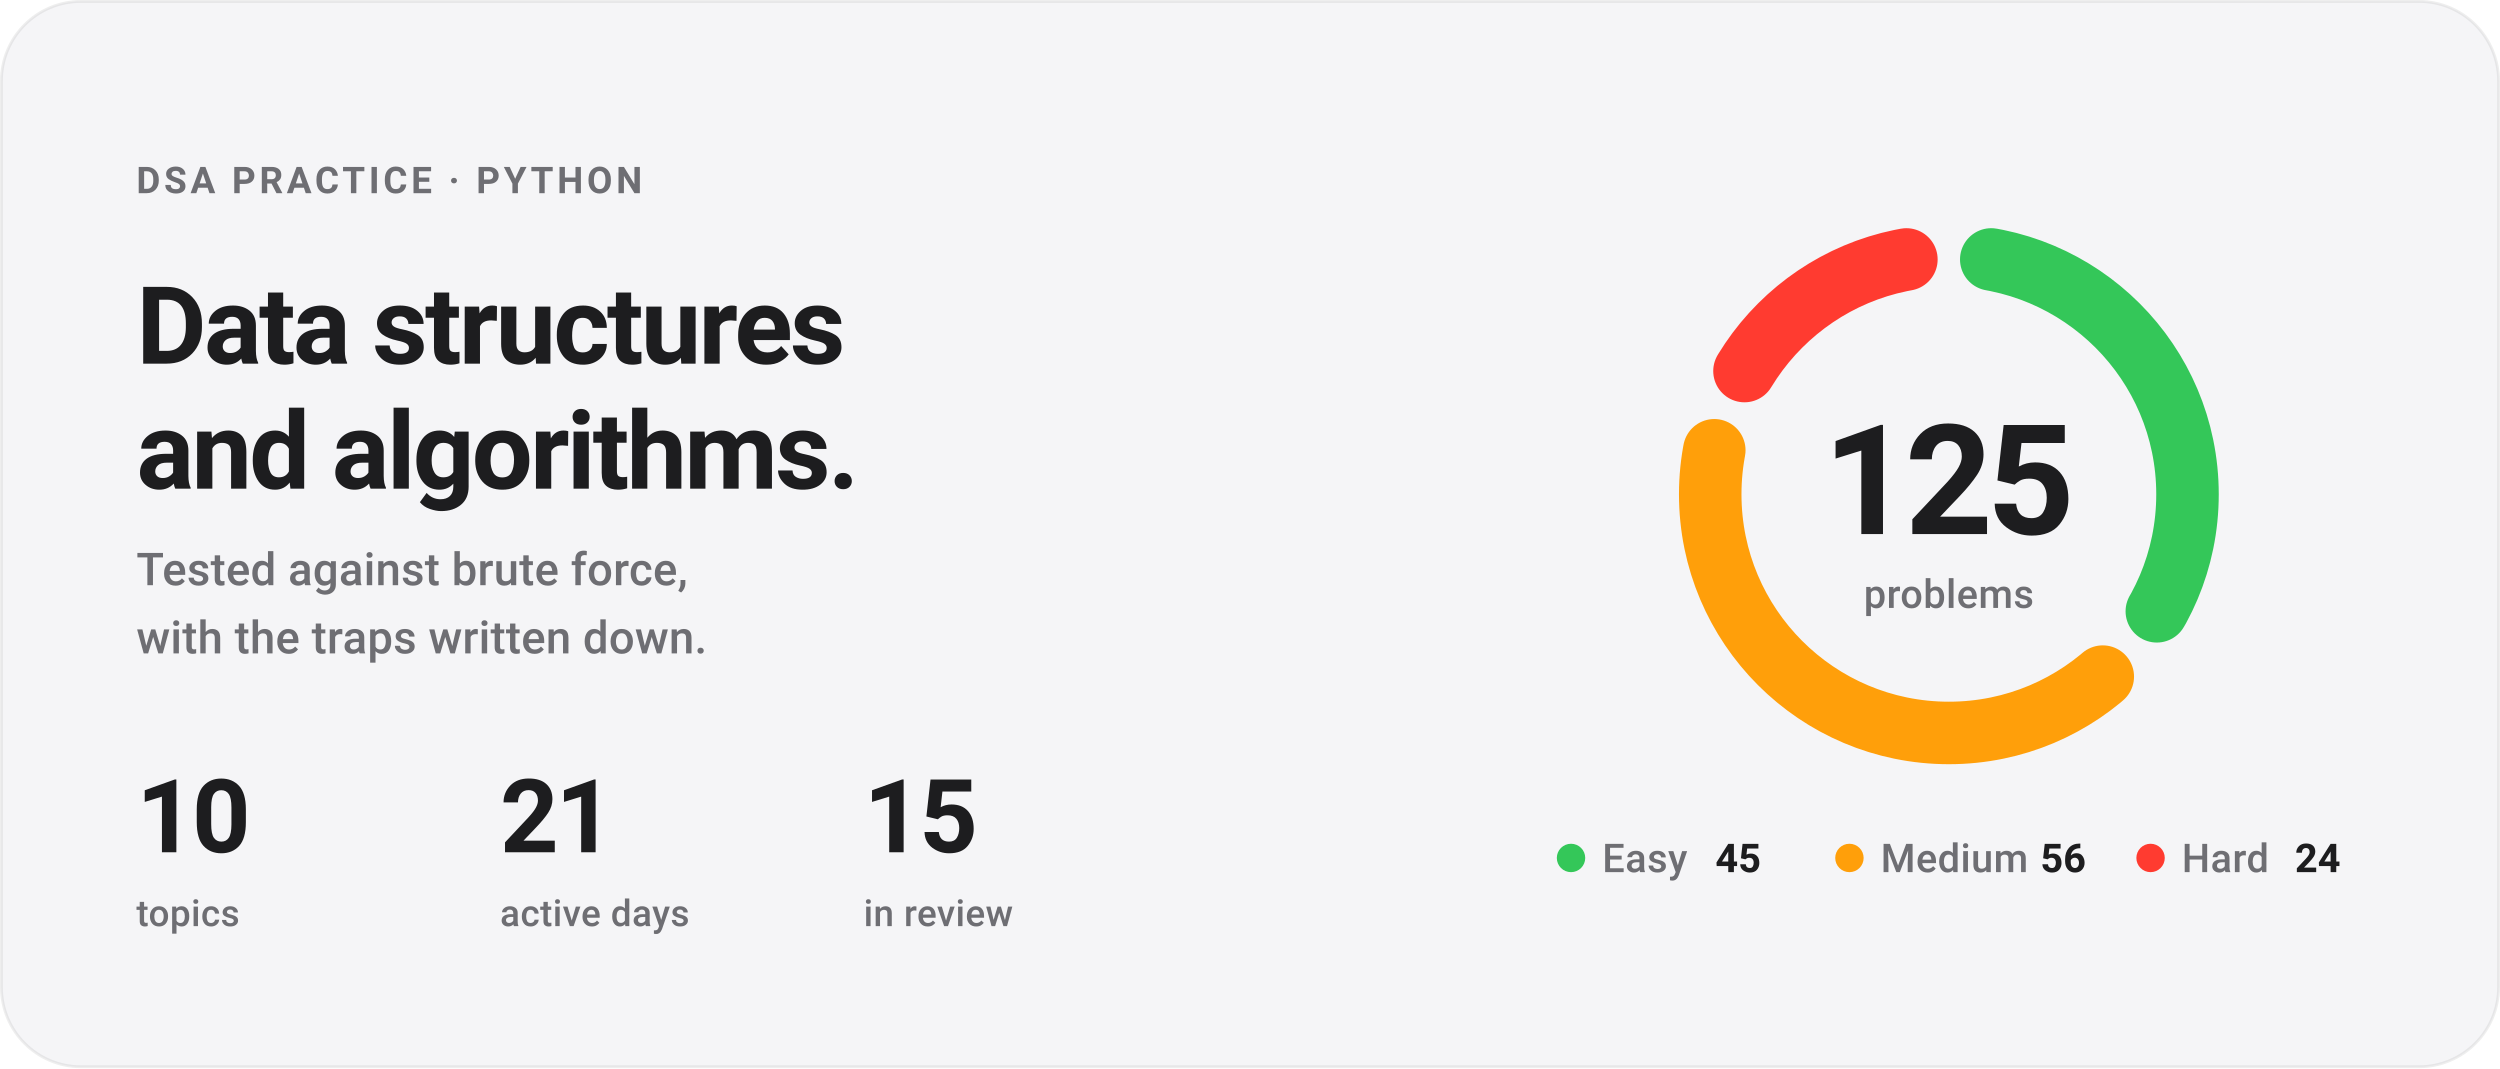
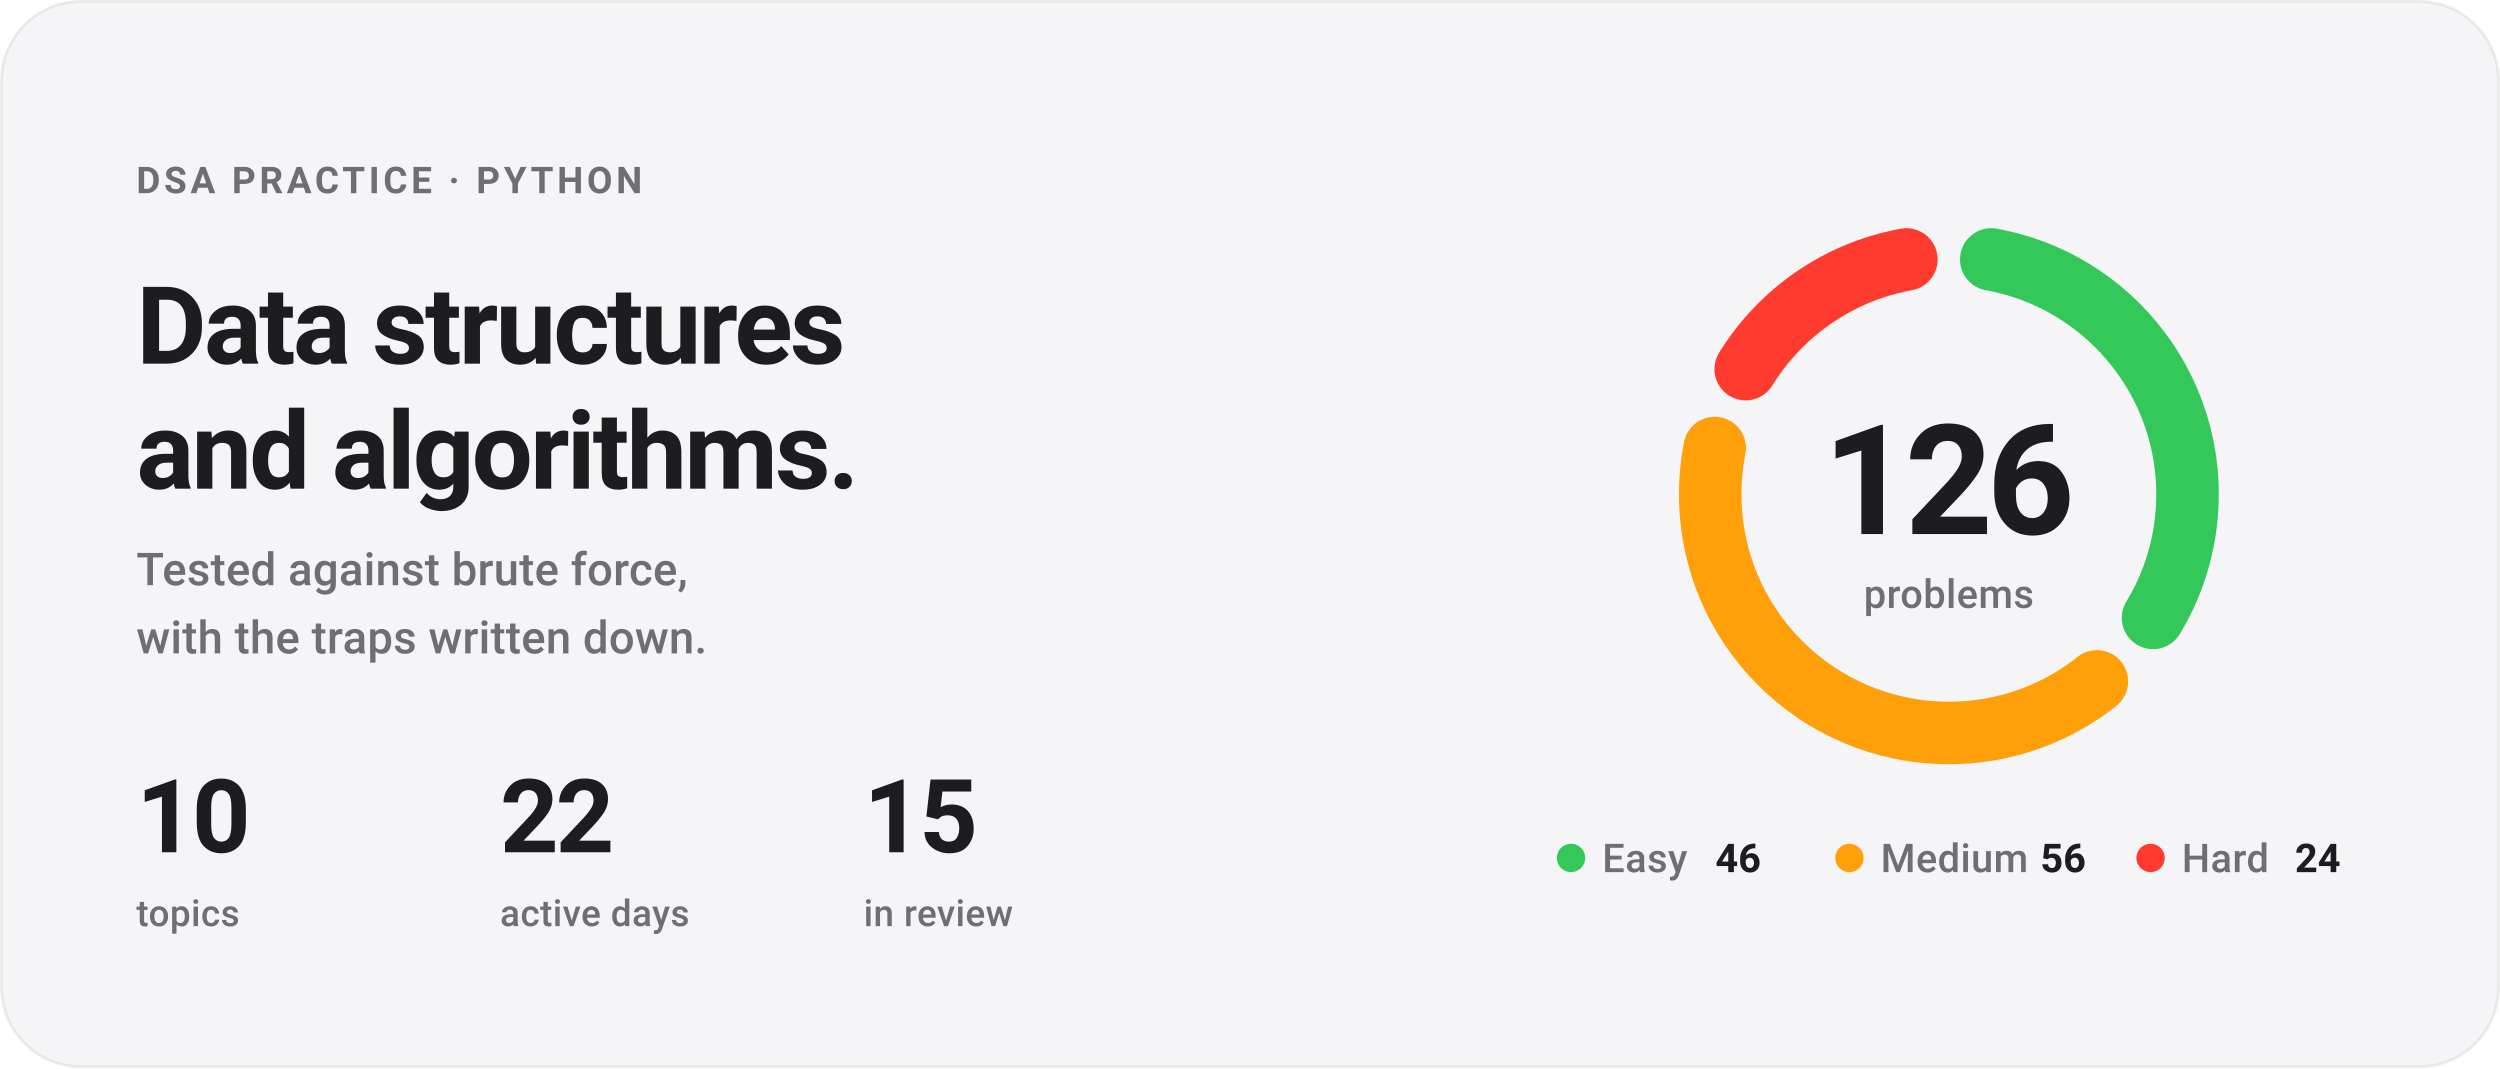
<svg xmlns="http://www.w3.org/2000/svg" width="880" height="376" viewBox="0 0 880 376" role="img" aria-labelledby="t d">
  <defs>
    <style>
text { font-family: -apple-system, BlinkMacSystemFont, "SF Pro Display", "SF Pro Text", "Segoe UI Variable Display", "Segoe UI", system-ui, Roboto, Helvetica, Arial, sans-serif; }
.num { font-variant-numeric: tabular-nums; }
@keyframes grow { from { transform: scaleX(0); } to { transform: scaleX(1); } }
@keyframes rise { from { transform: scaleY(0); } to { transform: scaleY(1); } }
@keyframes pop { from { opacity: 0; transform: scale(.92); } to { opacity: 1; transform: scale(1); } }
@keyframes fade { from { opacity: 0; transform: translateY(6px); } to { opacity: 1; transform: translateY(0); } }
.grow { transform-box: fill-box; transform-origin: 0% 50%; animation: grow .8s cubic-bezier(.22,1,.36,1) both; }
.rise { transform-box: fill-box; transform-origin: 50% 100%; animation: rise .8s cubic-bezier(.22,1,.36,1) both; }
.pop { transform-box: fill-box; transform-origin: 50% 50%; animation: pop .8s cubic-bezier(.22,1,.36,1) both; }
.fade { animation: fade .7s cubic-bezier(.22,1,.36,1) both; }
@media (prefers-reduced-motion: reduce) { .grow, .rise, .pop { transform-box: fill-box; transform-origin: 50% 50%; animation: pop .8s cubic-bezier(.22,1,.36,1) both; }
.fade { animation: none; } }
</style>
    <linearGradient id="acc" x1="0" y1="0" x2="1" y2="0">
      <stop offset="0" stop-color="#007AFF" />
      <stop offset="1" stop-color="#5AC8FA" />
    </linearGradient>
    <linearGradient id="accv" x1="0" y1="1" x2="0" y2="0">
      <stop offset="0" stop-color="#007AFF" />
      <stop offset="1" stop-color="#5AC8FA" />
    </linearGradient>
  </defs>
  <rect x="0.5" y="0.5" width="879" height="375" rx="28" fill="#F5F5F7" stroke="rgba(0,0,0,0.07)" />
  <text x="48" y="68" font-size="13" font-weight="600" fill="#6E6E73" text-anchor="start" letter-spacing="0.1em">DSA PRACTICE  ·  PYTHON</text>
  <text x="48" y="128" font-size="38" font-weight="700" fill="#1D1D1F" text-anchor="start" letter-spacing="-0.025em" class="fade" style="animation-delay:0ms">Data structures</text>
  <text x="48" y="172" font-size="38" font-weight="700" fill="#1D1D1F" text-anchor="start" letter-spacing="-0.025em" class="fade" style="animation-delay:40ms">and algorithms.</text>
  <text x="48" y="206" font-size="16" font-weight="500" fill="#6E6E73" text-anchor="start" letter-spacing="0.005em" class="fade" style="animation-delay:80ms">Tested against brute force,</text>
  <text x="48" y="230" font-size="16" font-weight="500" fill="#6E6E73" text-anchor="start" letter-spacing="0.005em" class="fade" style="animation-delay:100ms">with the traps written down.</text>
  <text x="48" y="300" font-size="36" font-weight="650" fill="#1D1D1F" text-anchor="start" letter-spacing="-0.03em" class="num fade" style="animation-delay:140ms">10</text>
  <text x="48" y="326" font-size="13" font-weight="500" fill="#6E6E73" text-anchor="start" letter-spacing="0.01em" class="fade" style="animation-delay:160ms">topics</text>
-   <text x="176" y="300" font-size="36" font-weight="650" fill="#1D1D1F" text-anchor="start" letter-spacing="-0.03em" class="num fade" style="animation-delay:200ms">21</text>
+   <text x="176" y="300" font-size="36" font-weight="650" fill="#1D1D1F" text-anchor="start" letter-spacing="-0.03em" class="num fade" style="animation-delay:200ms">22</text>
  <text x="176" y="326" font-size="13" font-weight="500" fill="#6E6E73" text-anchor="start" letter-spacing="0.01em" class="fade" style="animation-delay:220ms">active days</text>
  <text x="304" y="300" font-size="36" font-weight="650" fill="#1D1D1F" text-anchor="start" letter-spacing="-0.03em" class="num fade" style="animation-delay:260ms">15</text>
  <text x="304" y="326" font-size="13" font-weight="500" fill="#6E6E73" text-anchor="start" letter-spacing="0.01em" class="fade" style="animation-delay:280ms">in review</text>
  <g class="pop" style="animation-delay:80ms">
-     <circle cx="686" cy="174" r="84" fill="none" stroke="#34C759" stroke-width="22" stroke-linecap="round" stroke-dasharray="160.00 527.79" stroke-dashoffset="-15.00" transform="rotate(-90 686 174)" />
-     <circle cx="686" cy="174" r="84" fill="none" stroke="#FF9F0A" stroke-width="22" stroke-linecap="round" stroke-dasharray="206.45 527.79" stroke-dashoffset="-205.00" transform="rotate(-90 686 174)" />
-     <circle cx="686" cy="174" r="84" fill="none" stroke="#FF3B30" stroke-width="22" stroke-linecap="round" stroke-dasharray="71.34 527.79" stroke-dashoffset="-441.45" transform="rotate(-90 686 174)" />
+     <circle cx="686" cy="174" r="84" fill="none" stroke="#34C759" stroke-width="22" stroke-linecap="round" stroke-dasharray="162.68 527.79" stroke-dashoffset="-15.00" transform="rotate(-90 686 174)" />
+     <circle cx="686" cy="174" r="84" fill="none" stroke="#FF9F0A" stroke-width="22" stroke-linecap="round" stroke-dasharray="204.57 527.79" stroke-dashoffset="-207.68" transform="rotate(-90 686 174)" />
+     <circle cx="686" cy="174" r="84" fill="none" stroke="#FF3B30" stroke-width="22" stroke-linecap="round" stroke-dasharray="70.53 527.79" stroke-dashoffset="-442.26" transform="rotate(-90 686 174)" />
  </g>
-   <text x="686" y="188" font-size="54" font-weight="700" fill="#1D1D1F" text-anchor="middle" letter-spacing="-0.04em" class="num fade" style="animation-delay:0ms">125</text>
+   <text x="686" y="188" font-size="54" font-weight="700" fill="#1D1D1F" text-anchor="middle" letter-spacing="-0.04em" class="num fade" style="animation-delay:0ms">126</text>
  <text x="686" y="214" font-size="14" font-weight="500" fill="#6E6E73" text-anchor="middle" letter-spacing="0.01em" class="fade" style="animation-delay:60ms">problems</text>
  <circle cx="553" cy="302" r="5" fill="#34C759" />
  <text x="564" y="307" font-size="14" font-weight="500" fill="#6E6E73" text-anchor="start" letter-spacing="0.01em">Easy</text>
-   <text x="603.8" y="307" font-size="14" font-weight="650" fill="#1D1D1F" text-anchor="start" letter-spacing="0.0em" class="num">45</text>
+   <text x="603.8" y="307" font-size="14" font-weight="650" fill="#1D1D1F" text-anchor="start" letter-spacing="0.0em" class="num">46</text>
  <circle cx="651" cy="302" r="5" fill="#FF9F0A" />
  <text x="662" y="307" font-size="14" font-weight="500" fill="#6E6E73" text-anchor="start" letter-spacing="0.01em">Medium</text>
  <text x="718.2" y="307" font-size="14" font-weight="650" fill="#1D1D1F" text-anchor="start" letter-spacing="0.0em" class="num">56</text>
  <circle cx="757" cy="302" r="5" fill="#FF3B30" />
  <text x="768" y="307" font-size="14" font-weight="500" fill="#6E6E73" text-anchor="start" letter-spacing="0.01em">Hard</text>
  <text x="807.8" y="307" font-size="14" font-weight="650" fill="#1D1D1F" text-anchor="start" letter-spacing="0.0em" class="num">24</text>
</svg>
